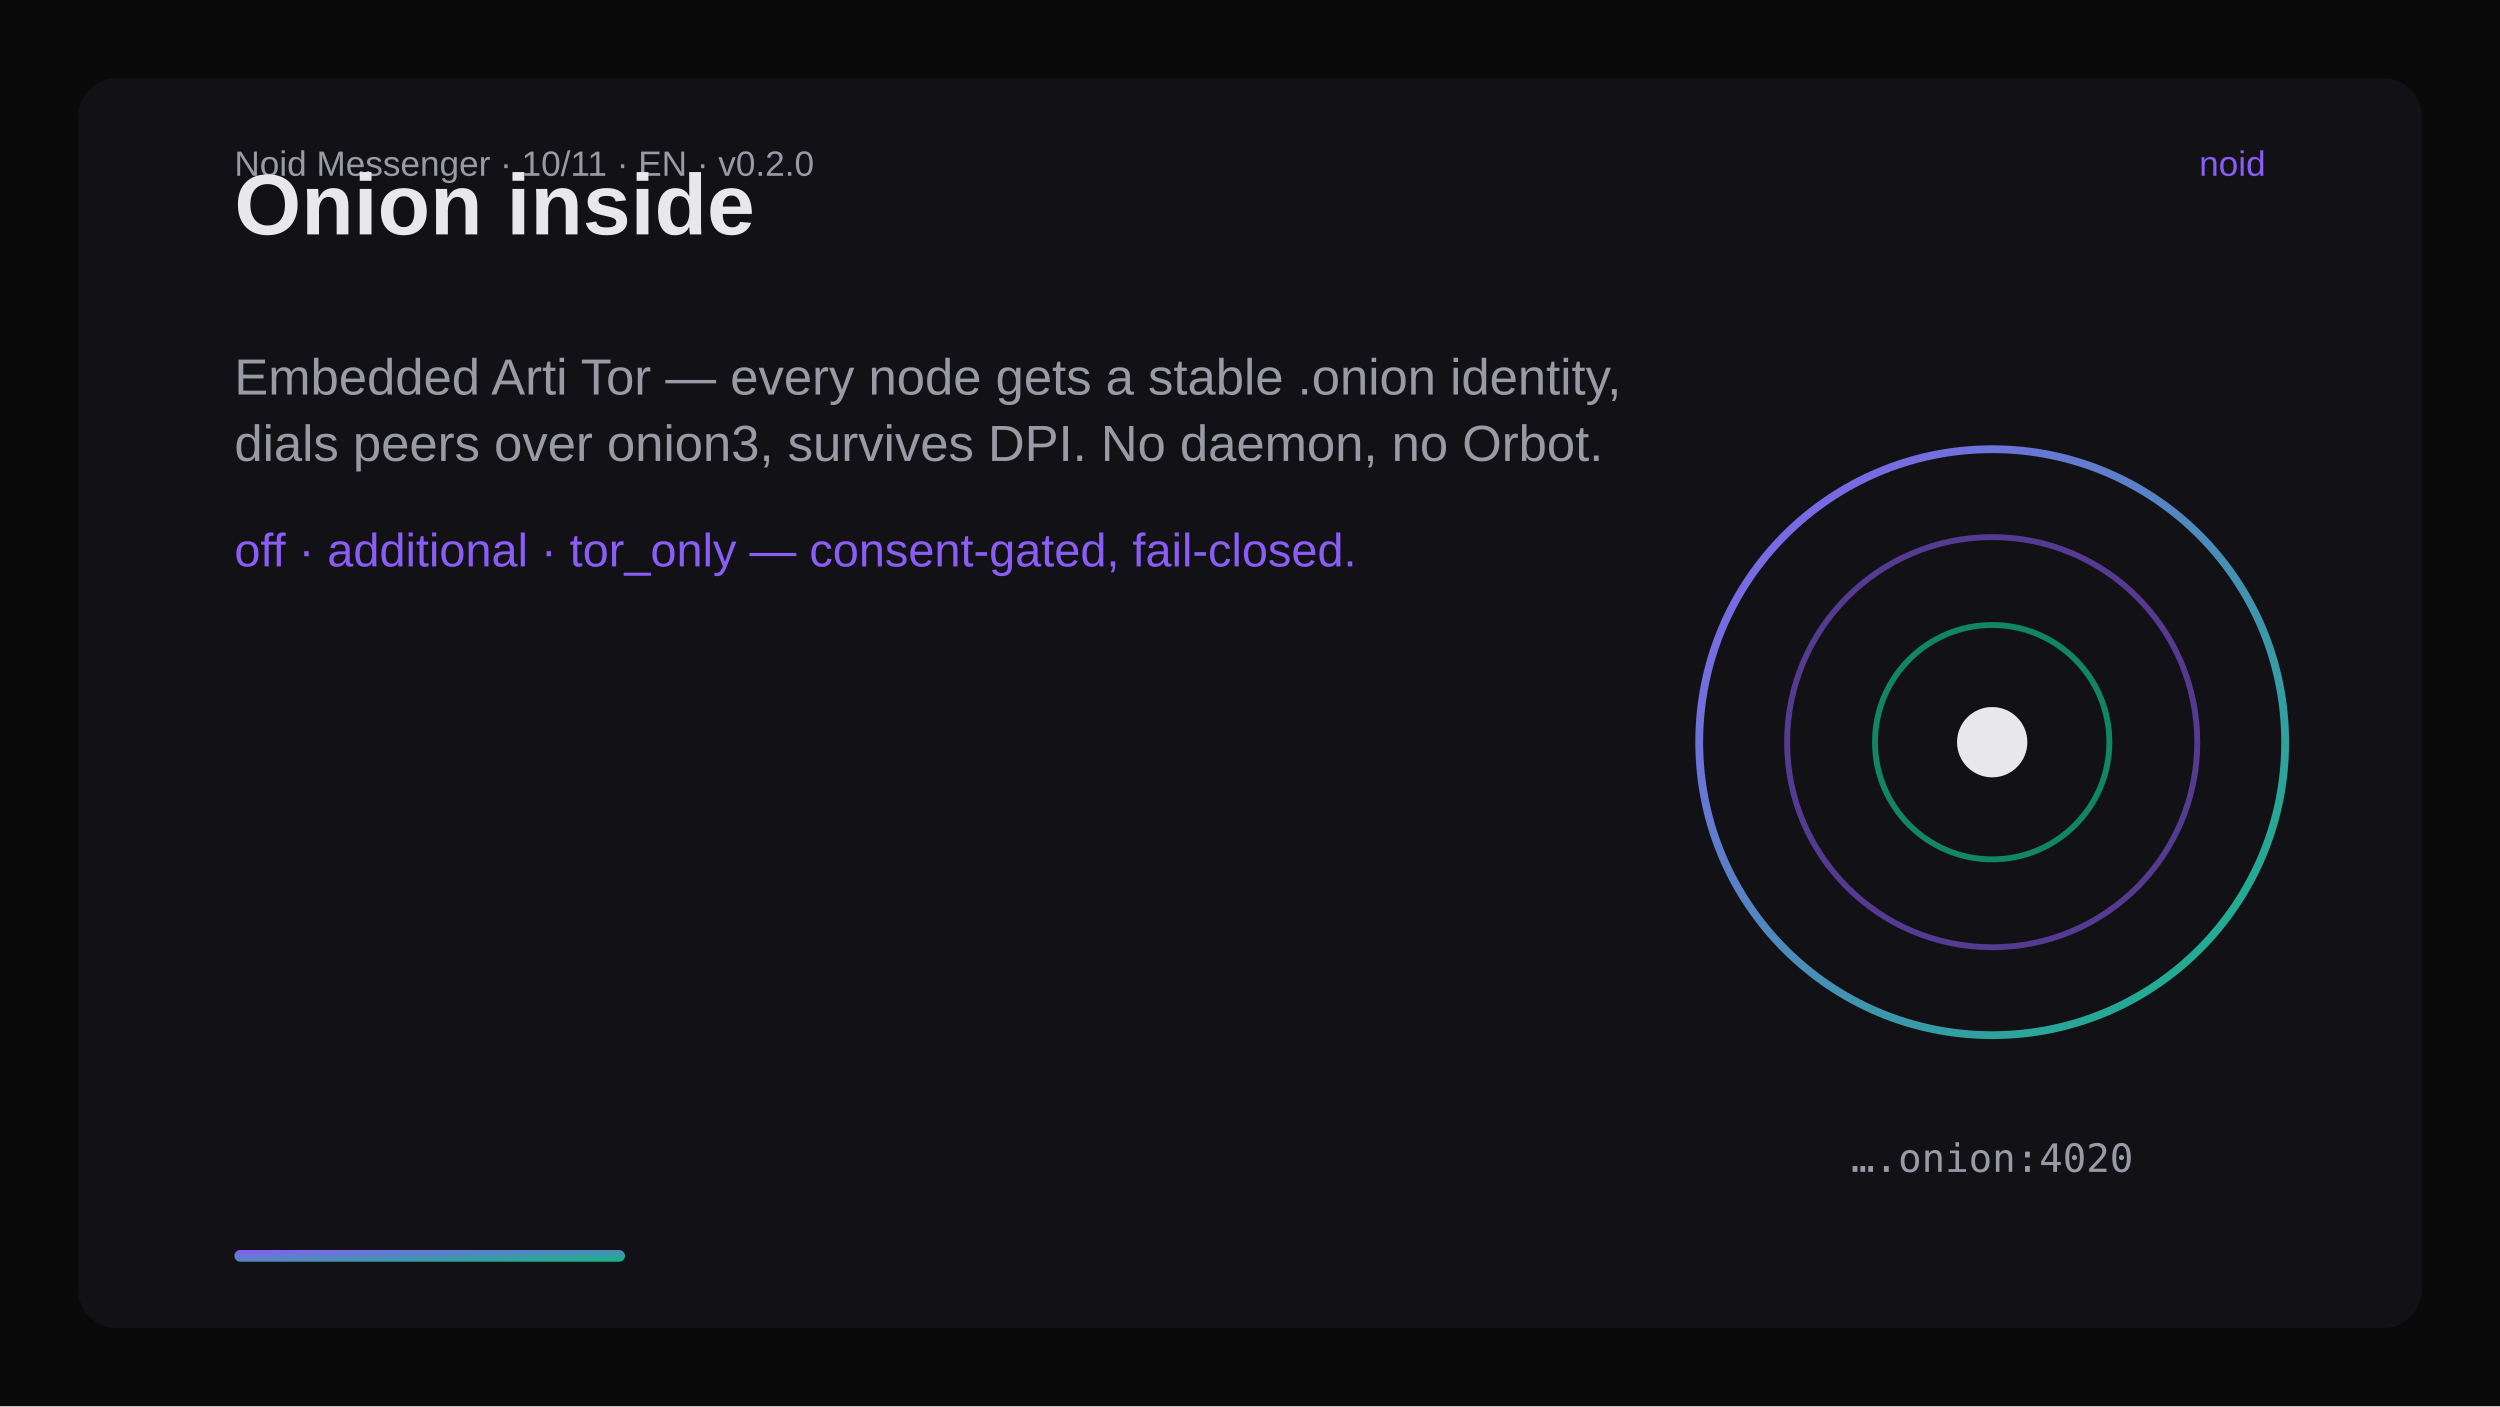
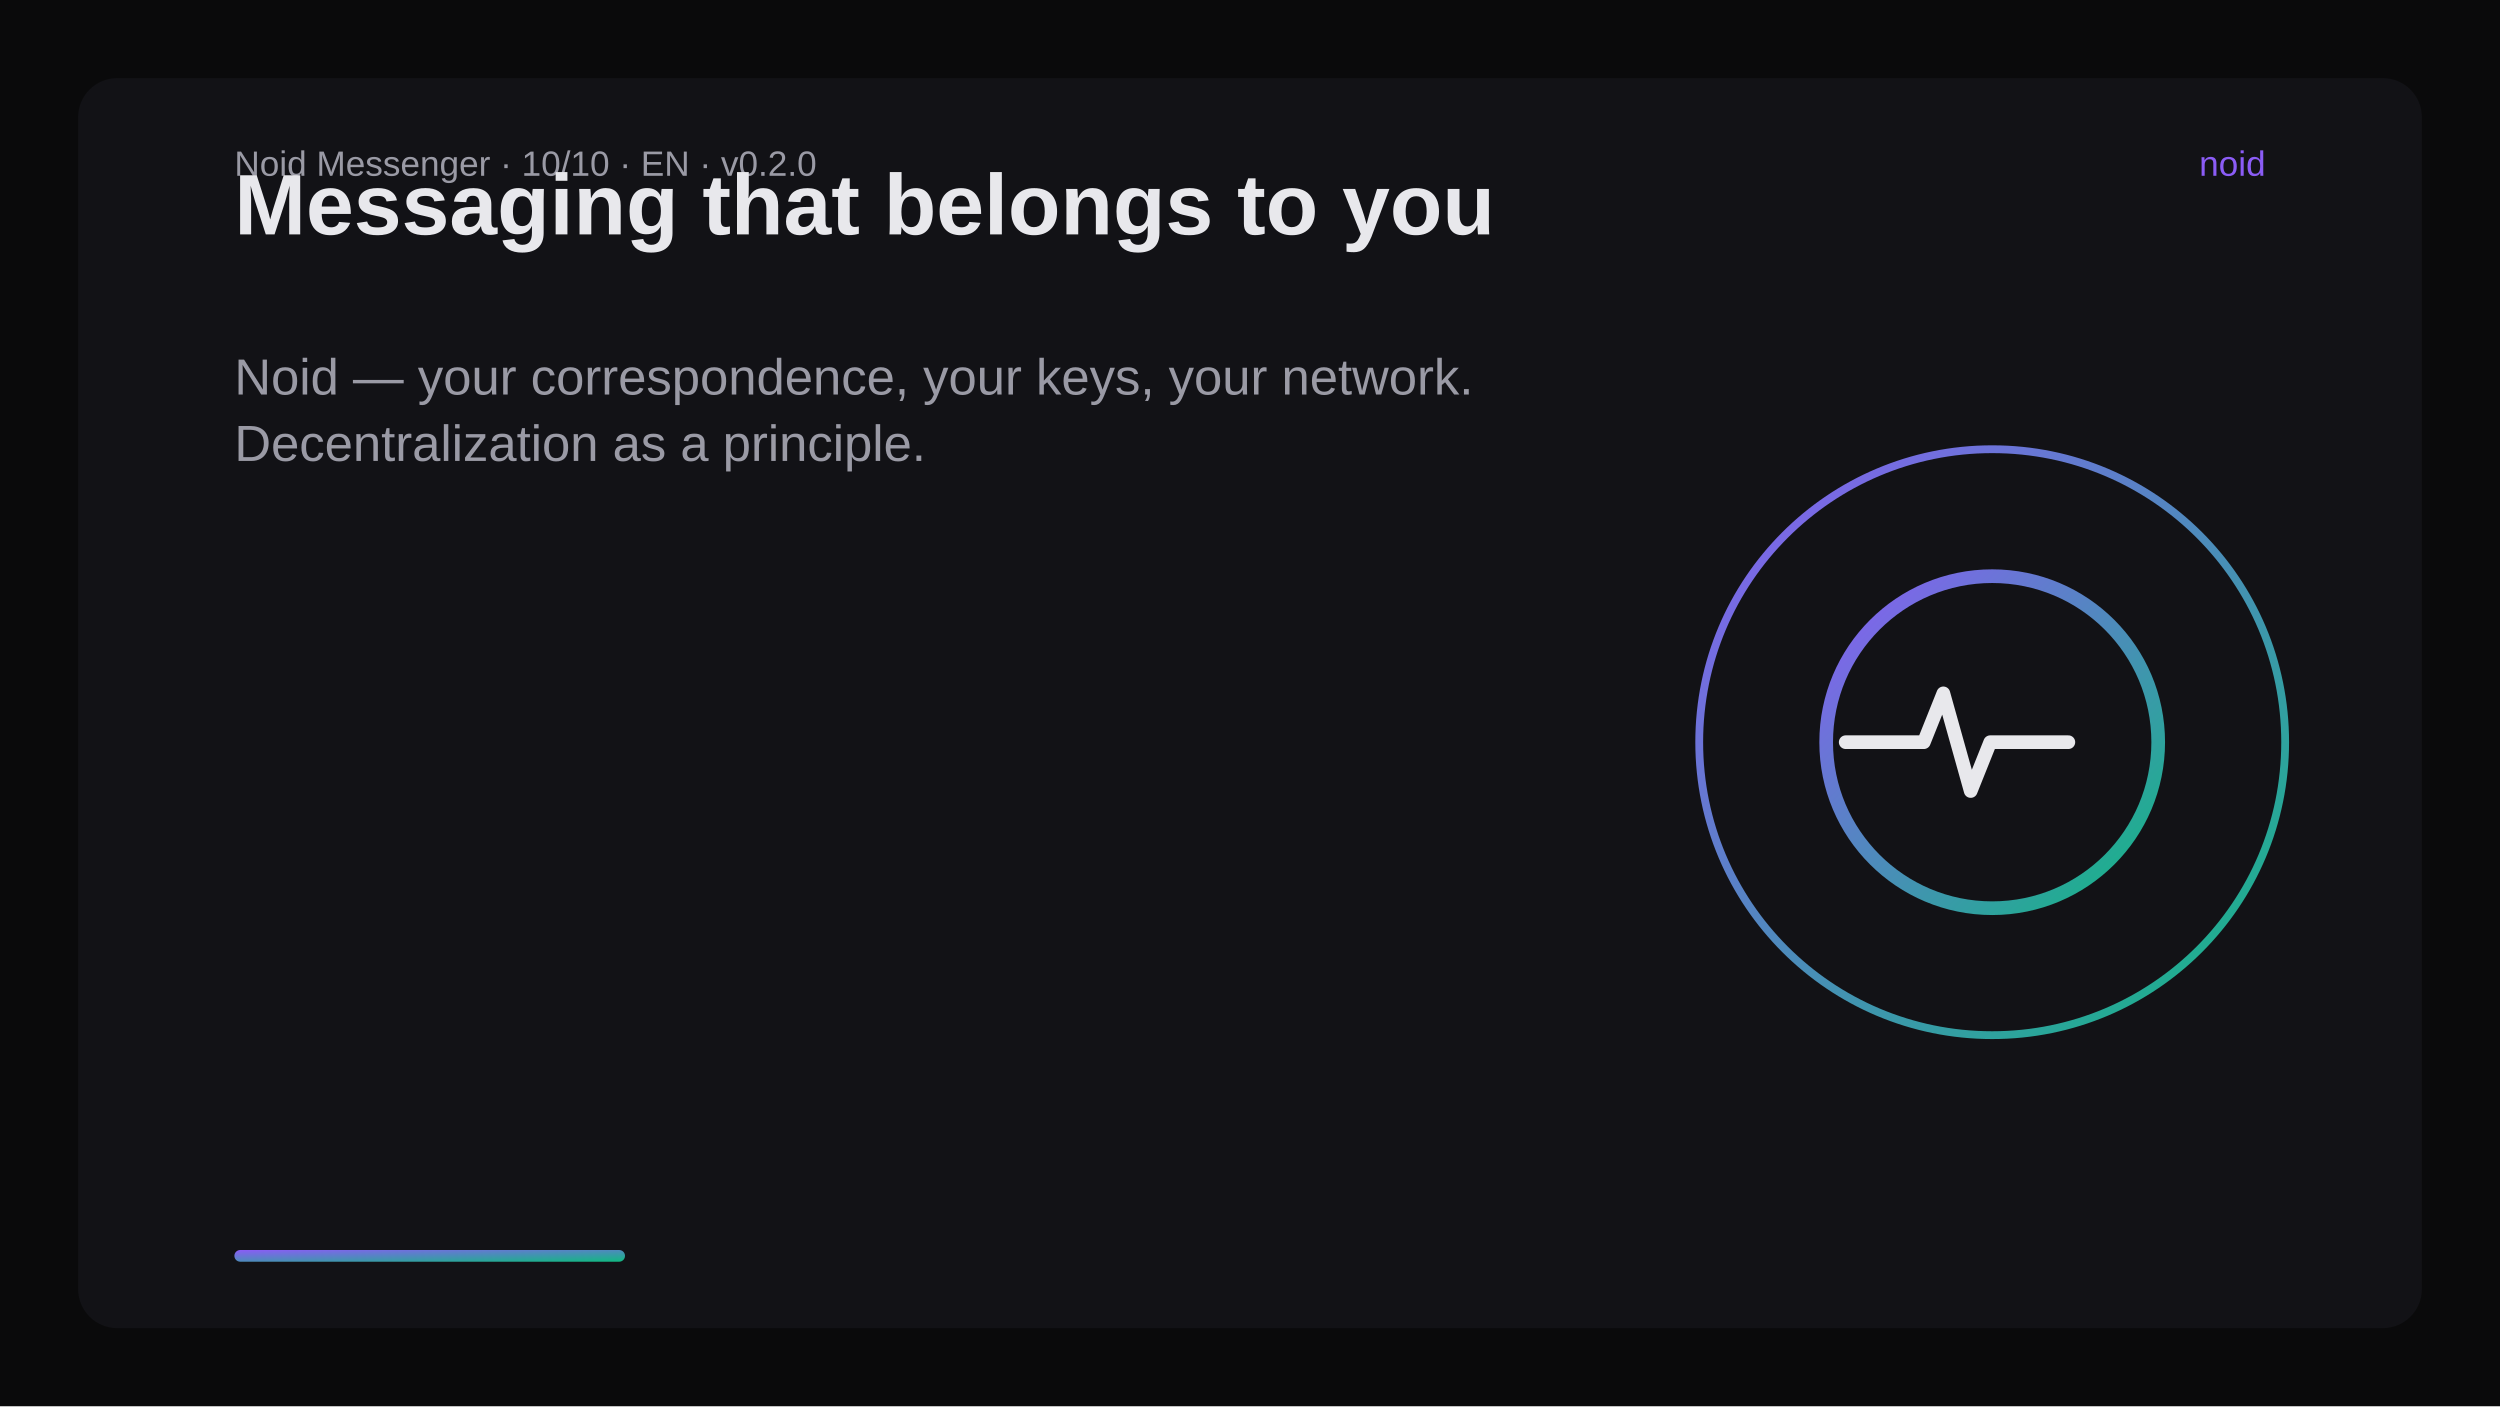
<svg xmlns="http://www.w3.org/2000/svg" width="1280" height="720" viewBox="0 0 1280 720">
  <defs>
    <linearGradient id="g" x1="0" y1="0" x2="1" y2="1">
      <stop offset="0" stop-color="#8b5cf6" />
      <stop offset="1" stop-color="#10b981" />
    </linearGradient>
  </defs>
  <rect width="1280" height="720" fill="#0a0a0b" />
  <rect x="40" y="40" width="1200" height="640" rx="20" fill="#121216" />
-   <text x="120" y="90" font-family="Segoe UI,Arial" font-size="18" fill="#9a9aa5">Noid Messenger · 10/11 · EN · v0.2.0</text>
+   <text x="120" y="90" font-family="Segoe UI,Arial" font-size="18" fill="#9a9aa5">Noid Messenger · 10/10 · EN · v0.2.0</text>
  <text x="1160" y="90" text-anchor="end" font-family="Segoe UI,Arial" font-size="18" fill="#8b5cf6">noid</text>
-   <text x="120" y="120" font-family="Segoe UI,Arial" font-size="44" font-weight="700" fill="#e8e8ec">Onion inside</text>
-   <text x="120" y="202" font-family="Segoe UI,Arial" font-size="26" fill="#9a9aa5">Embedded Arti Tor — every node gets a stable .onion identity,</text>
-   <text x="120" y="236" font-family="Segoe UI,Arial" font-size="26" fill="#9a9aa5">dials peers over onion3, survives DPI. No daemon, no Orbot.</text>
-   <text x="120" y="290" font-family="Segoe UI,Arial" font-size="24" fill="#8b5cf6">off · additional · tor_only — consent-gated, fail-closed.</text>
+   <text x="120" y="120" font-family="Segoe UI,Arial" font-size="44" font-weight="700" fill="#e8e8ec">Messaging that belongs to you</text>
+   <text x="120" y="202" font-family="Segoe UI,Arial" font-size="26" fill="#9a9aa5">Noid — your correspondence, your keys, your network.</text>
+   <text x="120" y="236" font-family="Segoe UI,Arial" font-size="26" fill="#9a9aa5">Decentralization as a principle.</text>
  <circle cx="1020" cy="380" r="150" fill="none" stroke="url(#g)" stroke-width="4" />
-   <circle cx="1020" cy="380" r="105" fill="none" stroke="#8b5cf6" stroke-width="3" opacity="0.55" />
-   <circle cx="1020" cy="380" r="60" fill="none" stroke="#10b981" stroke-width="3" opacity="0.7" />
-   <circle cx="1020" cy="380" r="18" fill="#e8e8ec" />
-   <text x="1020" y="600" text-anchor="middle" font-family="Consolas,monospace" font-size="20" fill="#9a9aa5">….onion:4020</text>
+   <circle cx="1020" cy="380" r="85" fill="none" stroke="url(#g)" stroke-width="7" />
+   <path d="M945 380 h40 l10 -25 14 50 10 -25 h40" fill="none" stroke="#e8e8ec" stroke-width="7" stroke-linecap="round" stroke-linejoin="round" />
  <rect x="120" y="640" width="200" height="6" rx="3" fill="url(#g)" />
</svg>
